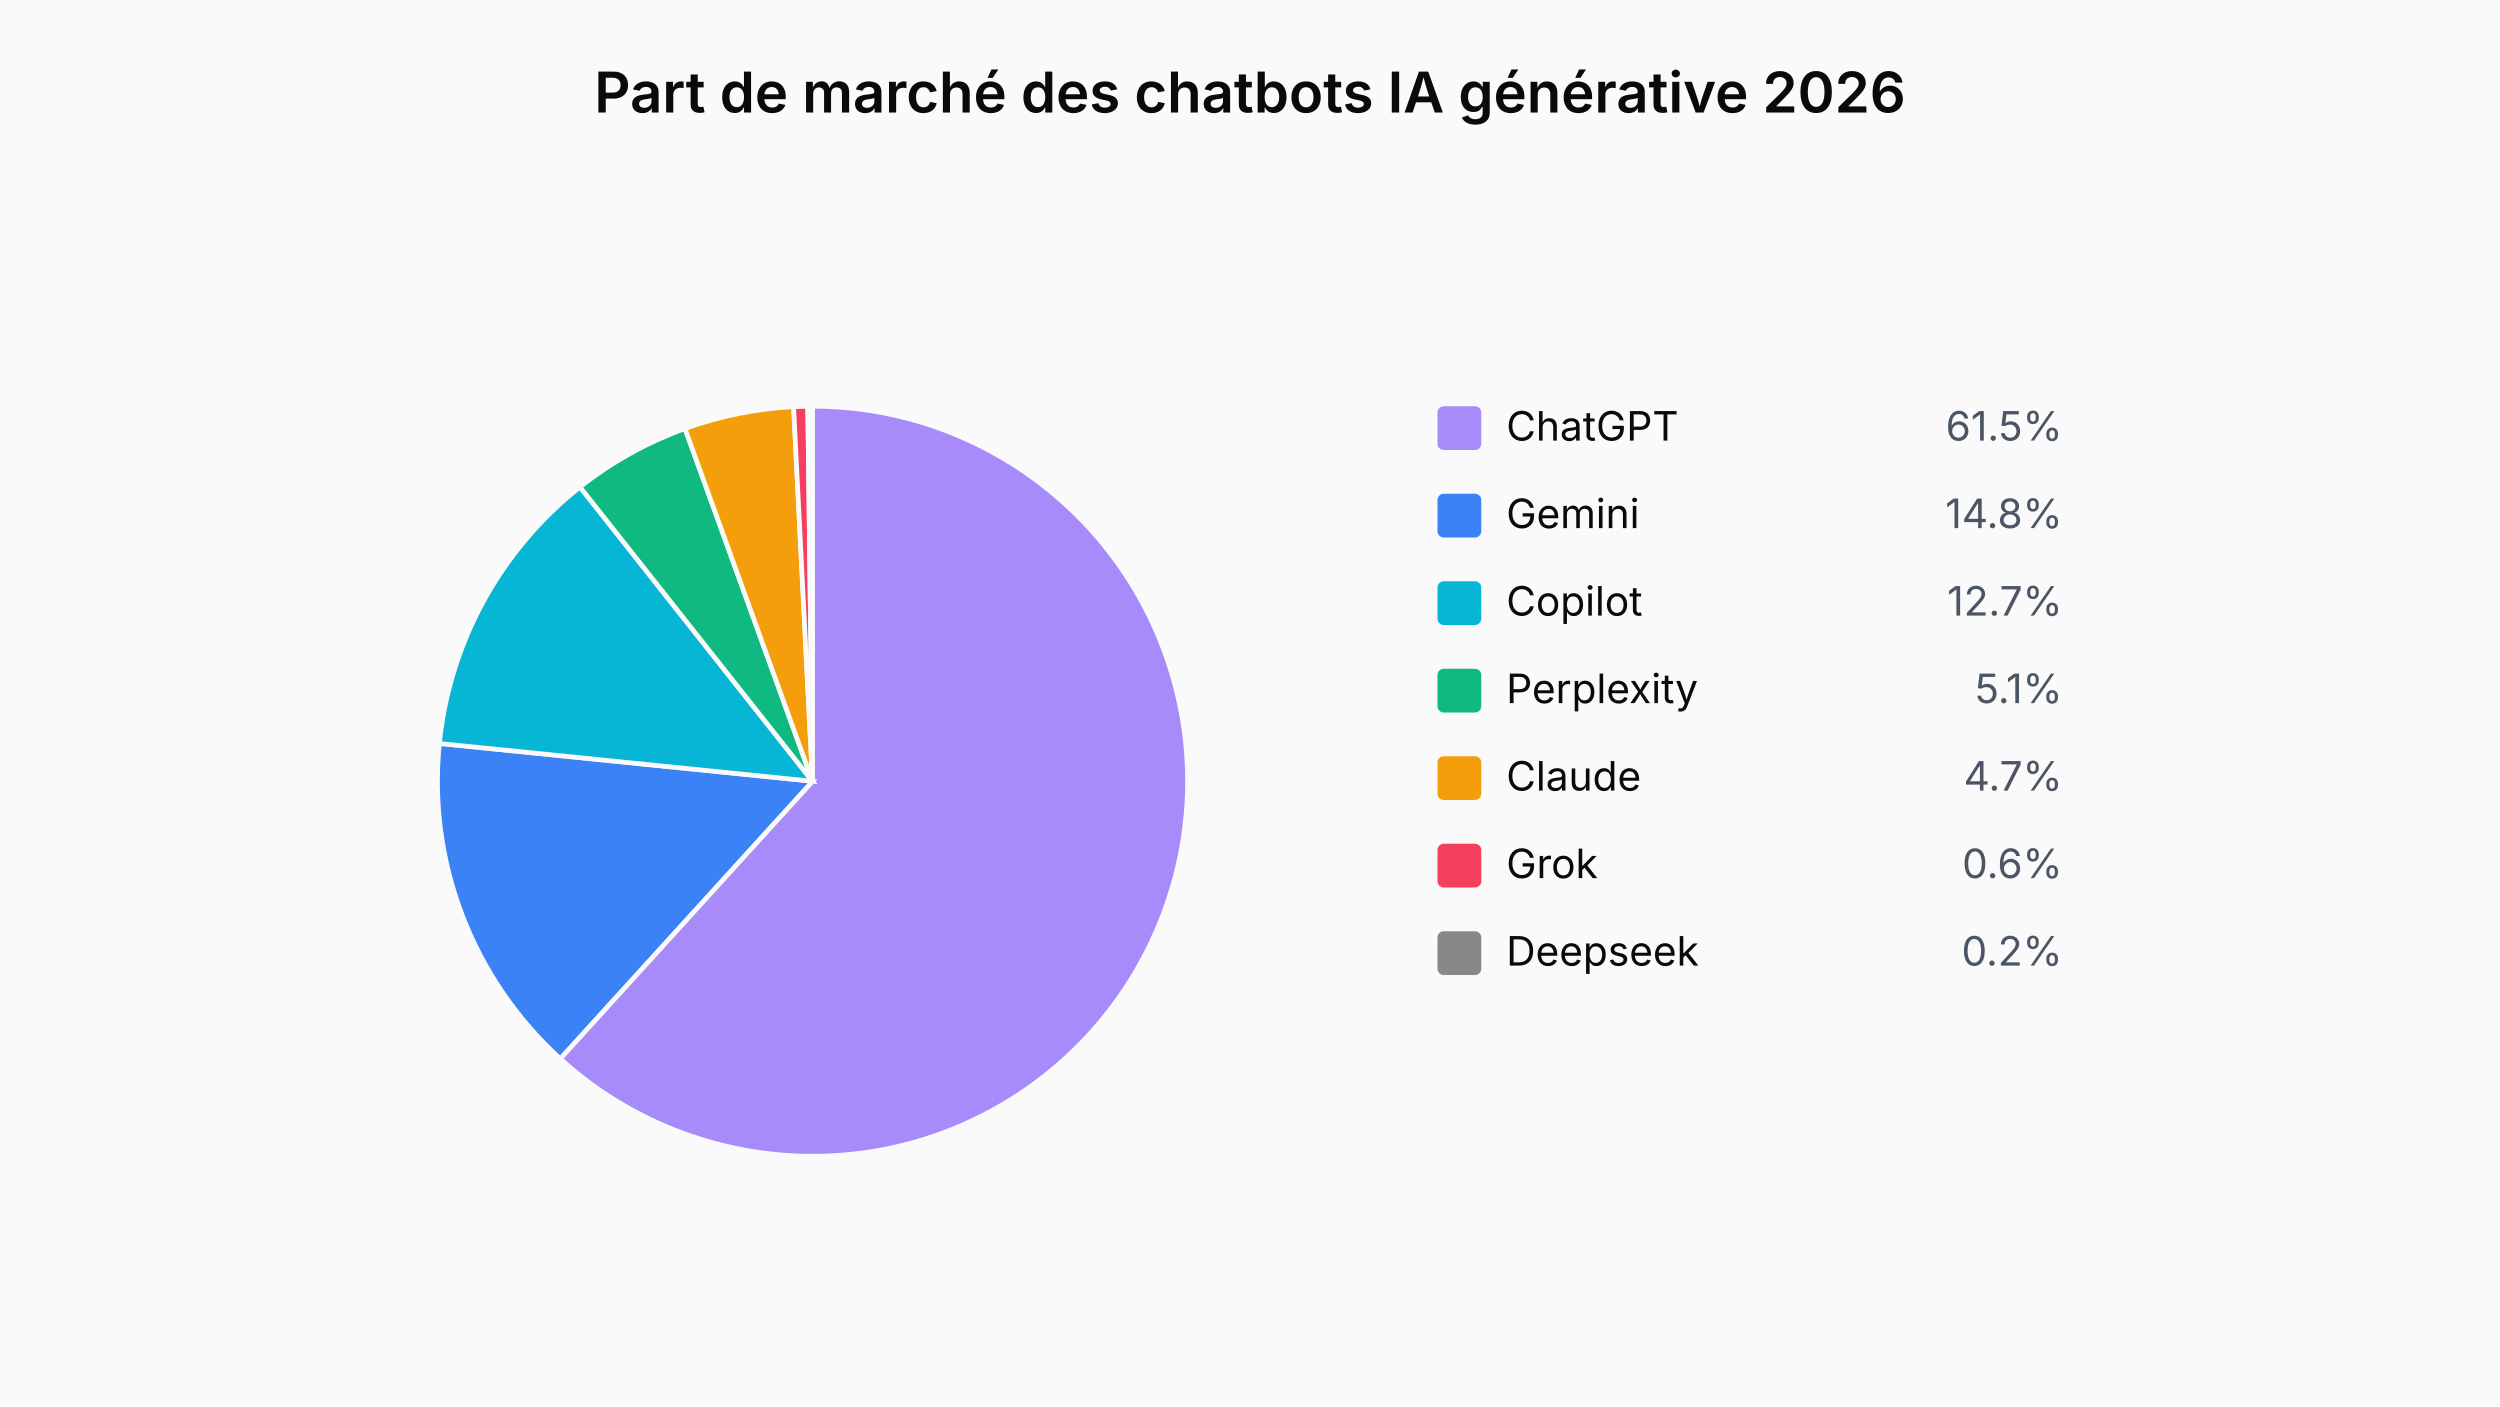
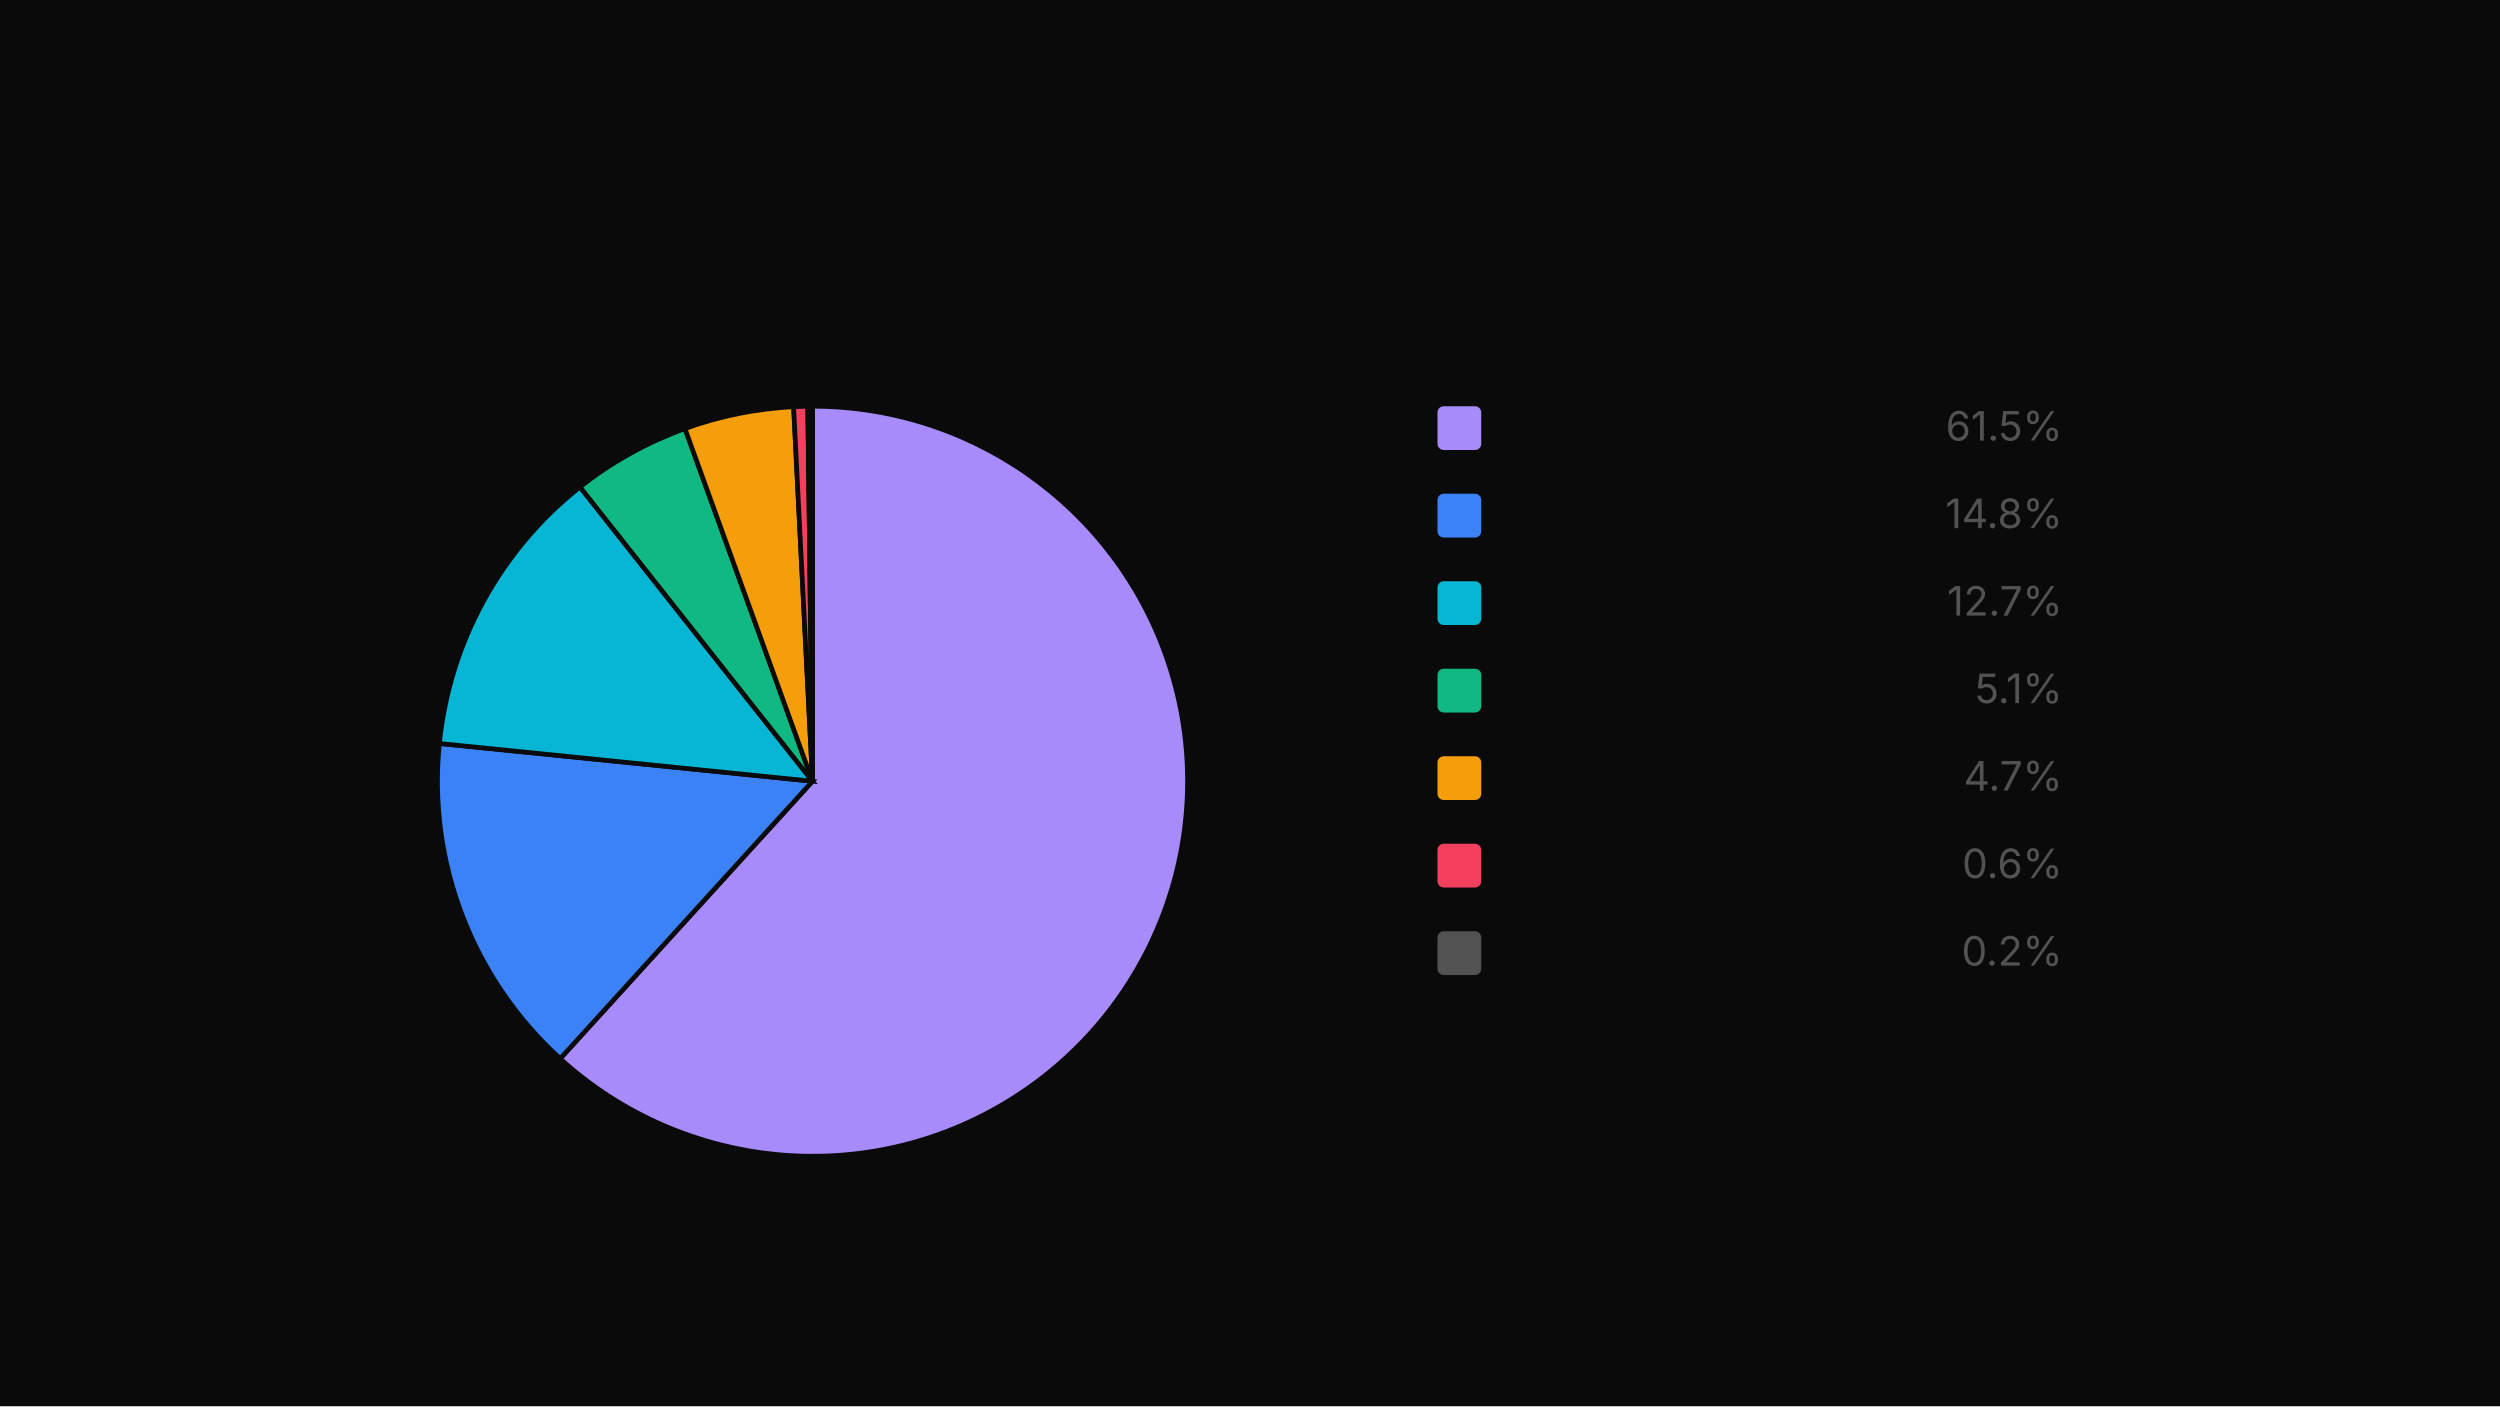
<svg xmlns="http://www.w3.org/2000/svg" viewBox="0 0 800 450" font-family="ui-sans-serif, system-ui, -apple-system, sans-serif">
-   <rect width="800" height="450" fill="#fafafa" />
+   <rect width="800" height="450" fill="#0a0a0a" />
  <text x="400" y="36" fill="#0a0a0a" font-size="18" font-weight="600" text-anchor="middle">Part de marché des chatbots IA générative 2026</text>
-   <path d="M260,250 L260.00,130.00 A120,120 0 1 1 179.26,338.77 Z" fill="#a78bfa" stroke="#fafafa" stroke-width="1.5" />
+   <path d="M260,250 L260.00,130.00 A120,120 0 1 1 179.26,338.77 Z" fill="#a78bfa" stroke="#0a0a0a" stroke-width="1.5" />
  <rect x="460" y="130" width="14" height="14" fill="#a78bfa" rx="2" />
  <text x="482" y="141" fill="#0a0a0a" font-size="13">ChatGPT</text>
-   <text x="660" y="141" fill="#4b5563" font-size="13" text-anchor="end">61.5%</text>
-   <path d="M260,250 L179.26,338.77 A120,120 0 0 1 140.61,237.91 Z" fill="#3b82f6" stroke="#fafafa" stroke-width="1.5" />
+   <text x="660" y="141" fill="#525252" font-size="13" text-anchor="end">61.5%</text>
+   <path d="M260,250 L179.26,338.77 A120,120 0 0 1 140.61,237.91 Z" fill="#3b82f6" stroke="#0a0a0a" stroke-width="1.5" />
  <rect x="460" y="158" width="14" height="14" fill="#3b82f6" rx="2" />
  <text x="482" y="169" fill="#0a0a0a" font-size="13">Gemini</text>
-   <text x="660" y="169" fill="#4b5563" font-size="13" text-anchor="end">14.8%</text>
-   <path d="M260,250 L140.61,237.91 A120,120 0 0 1 185.60,155.84 Z" fill="#06b6d4" stroke="#fafafa" stroke-width="1.5" />
+   <text x="660" y="169" fill="#525252" font-size="13" text-anchor="end">14.8%</text>
+   <path d="M260,250 L140.61,237.91 A120,120 0 0 1 185.60,155.84 Z" fill="#06b6d4" stroke="#0a0a0a" stroke-width="1.5" />
  <rect x="460" y="186" width="14" height="14" fill="#06b6d4" rx="2" />
  <text x="482" y="197" fill="#0a0a0a" font-size="13">Copilot</text>
-   <text x="660" y="197" fill="#4b5563" font-size="13" text-anchor="end">12.7%</text>
-   <path d="M260,250 L185.60,155.84 A120,120 0 0 1 219.19,137.15 Z" fill="#10b981" stroke="#fafafa" stroke-width="1.5" />
+   <text x="660" y="197" fill="#525252" font-size="13" text-anchor="end">12.7%</text>
+   <path d="M260,250 L185.60,155.84 A120,120 0 0 1 219.19,137.15 Z" fill="#10b981" stroke="#0a0a0a" stroke-width="1.5" />
  <rect x="460" y="214" width="14" height="14" fill="#10b981" rx="2" />
  <text x="482" y="225" fill="#0a0a0a" font-size="13">Perplexity</text>
-   <text x="660" y="225" fill="#4b5563" font-size="13" text-anchor="end">5.1%</text>
-   <path d="M260,250 L219.19,137.15 A120,120 0 0 1 253.95,130.15 Z" fill="#f59e0b" stroke="#fafafa" stroke-width="1.5" />
+   <text x="660" y="225" fill="#525252" font-size="13" text-anchor="end">5.1%</text>
+   <path d="M260,250 L219.19,137.15 A120,120 0 0 1 253.95,130.15 Z" fill="#f59e0b" stroke="#0a0a0a" stroke-width="1.5" />
  <rect x="460" y="242" width="14" height="14" fill="#f59e0b" rx="2" />
  <text x="482" y="253" fill="#0a0a0a" font-size="13">Claude</text>
-   <text x="660" y="253" fill="#4b5563" font-size="13" text-anchor="end">4.7%</text>
-   <path d="M260,250 L253.95,130.15 A120,120 0 0 1 258.49,130.01 Z" fill="#f43f5e" stroke="#fafafa" stroke-width="1.5" />
+   <text x="660" y="253" fill="#525252" font-size="13" text-anchor="end">4.7%</text>
+   <path d="M260,250 L253.95,130.15 A120,120 0 0 1 258.49,130.01 Z" fill="#f43f5e" stroke="#0a0a0a" stroke-width="1.5" />
  <rect x="460" y="270" width="14" height="14" fill="#f43f5e" rx="2" />
  <text x="482" y="281" fill="#0a0a0a" font-size="13">Grok</text>
-   <text x="660" y="281" fill="#4b5563" font-size="13" text-anchor="end">0.6%</text>
-   <path d="M260,250 L258.49,130.01 A120,120 0 0 1 260.00,130.00 Z" fill="#888888" stroke="#fafafa" stroke-width="1.5" />
-   <rect x="460" y="298" width="14" height="14" fill="#888888" rx="2" />
+   <text x="660" y="281" fill="#525252" font-size="13" text-anchor="end">0.6%</text>
+   <path d="M260,250 L258.49,130.01 A120,120 0 0 1 260.00,130.00 Z" fill="#525252" stroke="#0a0a0a" stroke-width="1.5" />
+   <rect x="460" y="298" width="14" height="14" fill="#525252" rx="2" />
  <text x="482" y="309" fill="#0a0a0a" font-size="13">Deepseek</text>
-   <text x="660" y="309" fill="#4b5563" font-size="13" text-anchor="end">0.2%</text>
+   <text x="660" y="309" fill="#525252" font-size="13" text-anchor="end">0.2%</text>
</svg>
